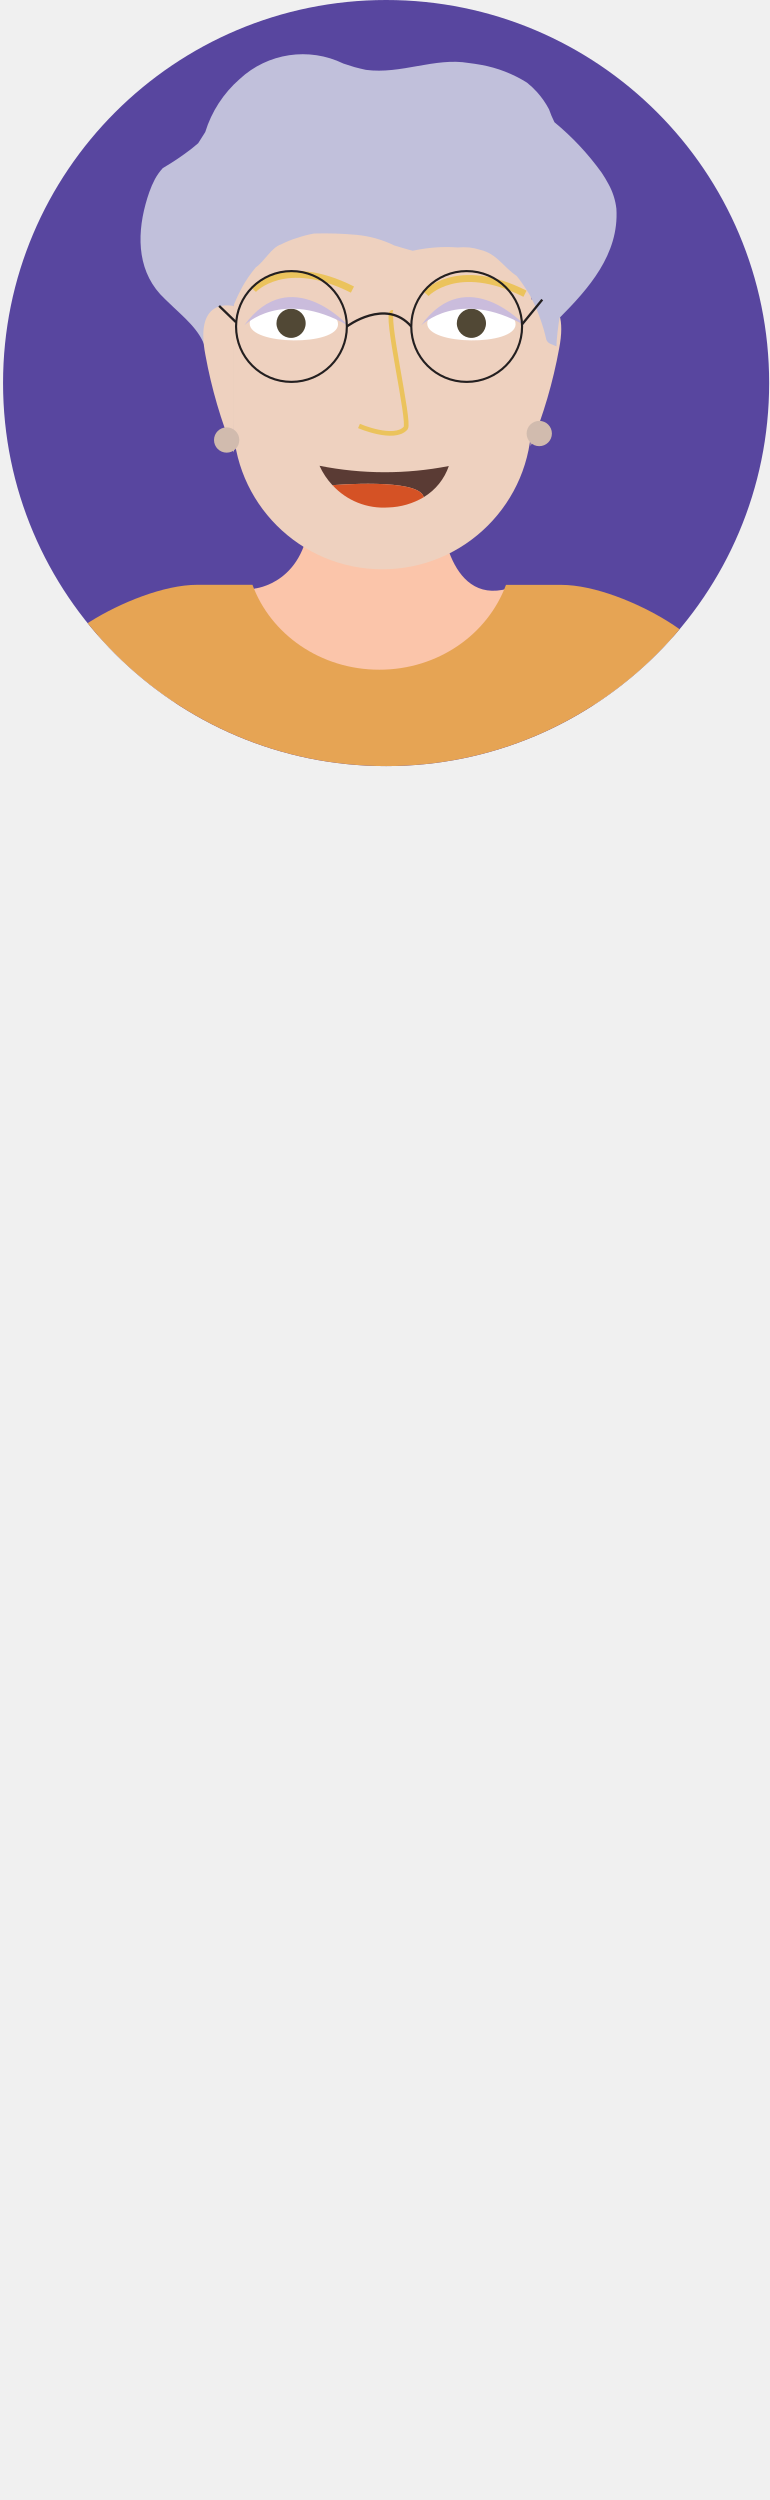
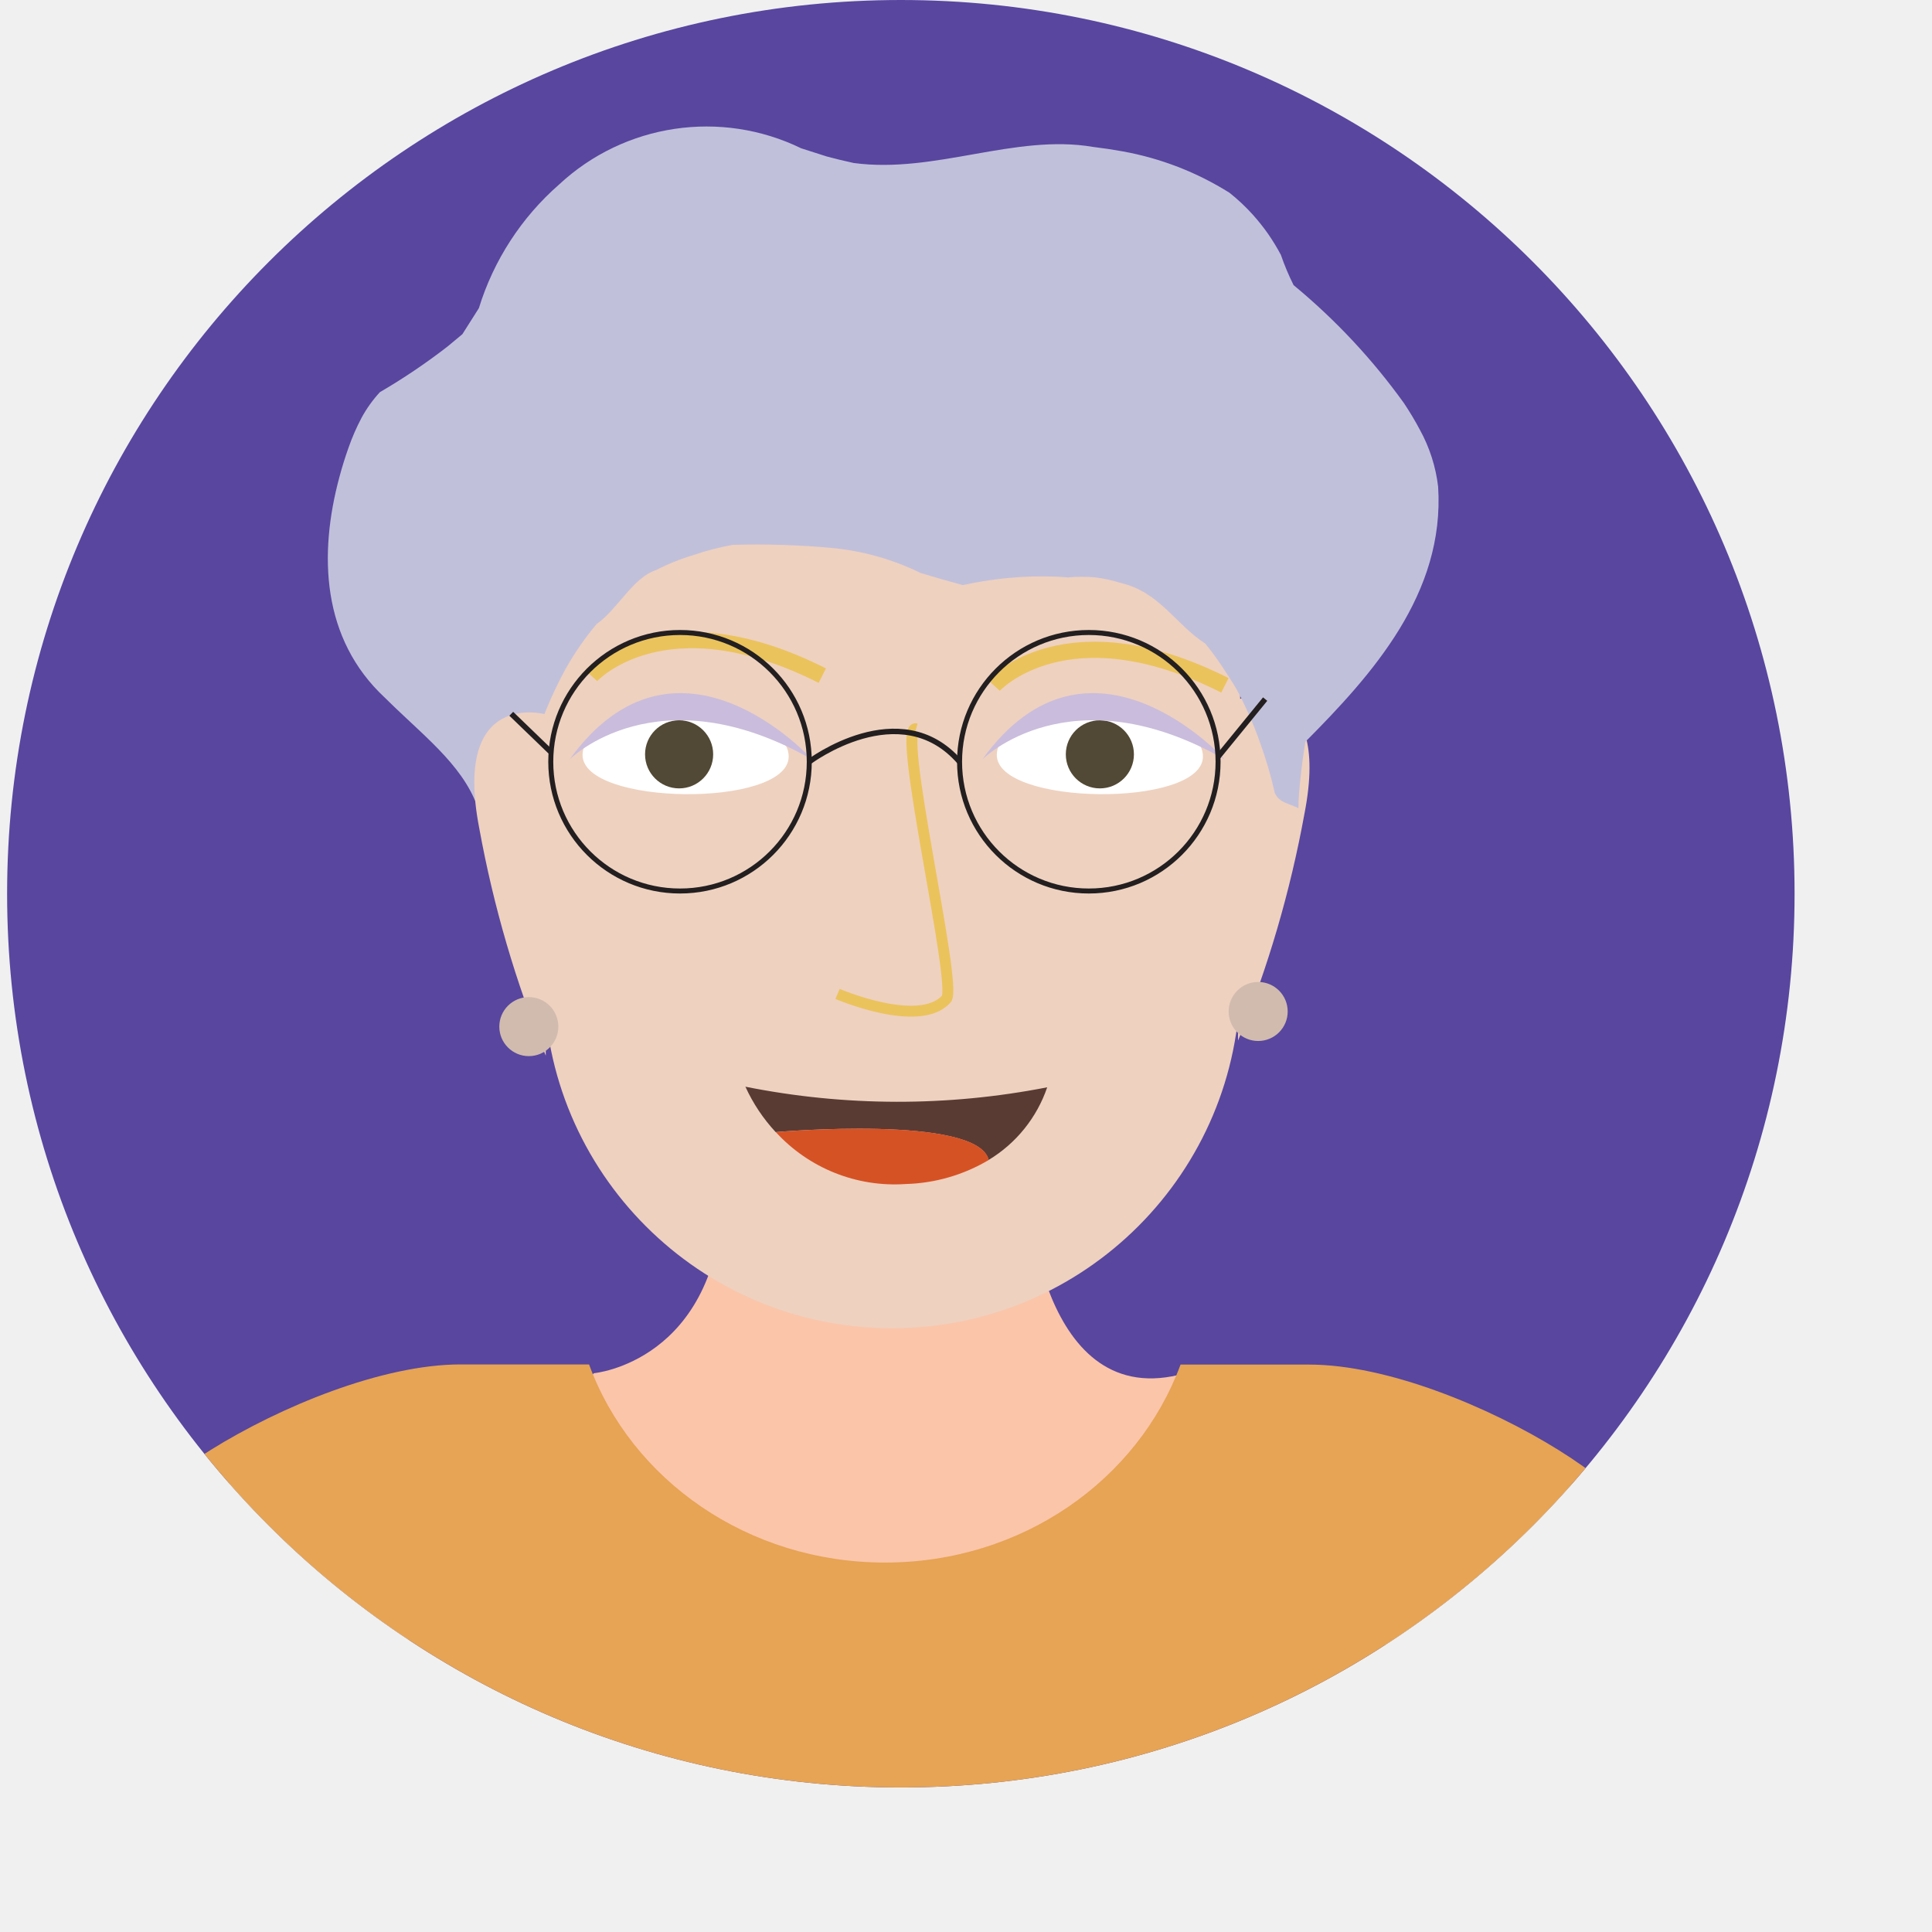
- <svg xmlns="http://www.w3.org/2000/svg" viewBox="0 0 118.63 385.39">
+ <svg xmlns="http://www.w3.org/2000/svg" viewBox="0 0 127.65 127.65">
  <defs>
    <style>.cls-1{fill:#58469f;}.cls-2{clip-path:url(#clip-path);}.cls-10,.cls-3,.cls-9{fill:#eed1bf;}.cls-4{fill:#fbc5aa;}.cls-5{fill:#d8dcec;}.cls-6{fill:#fff;}.cls-7{fill:#514835;}.cls-8{fill:#cabcdc;}.cls-10,.cls-9{stroke:#ebc35c;}.cls-10,.cls-14,.cls-15,.cls-9{stroke-miterlimit:10;}.cls-9{stroke-width:0.72px;}.cls-10{stroke-width:1.07px;}.cls-11{fill:#5a3b34;}.cls-12{fill:#d55225;}.cls-13{fill:#c1c0db;}.cls-14,.cls-15,.cls-18{fill:none;}.cls-14,.cls-15{stroke:#231f20;}.cls-14{stroke-width:0.36px;}.cls-15{stroke-width:0.33px;}.cls-16{fill:#d1bbae;}.cls-17{fill:#e6a454;}.cls-19{fill:#0068ac;}</style>
    <clipPath id="clip-path">
      <circle class="cls-1" cx="59.52" cy="59.05" r="59.05" />
    </clipPath>
  </defs>
  <g id="Layer_2" data-name="Layer 2">
    <g id="Glavno_Besedilo" data-name="Glavno Besedilo">
      <circle class="cls-1" cx="59.52" cy="59.05" r="59.05" />
      <g class="cls-2">
        <path class="cls-3" d="M8.77,192.6S5.42,219,23.51,221.66V192Z" />
        <path class="cls-3" d="M108,195.55S111.39,222,93.3,224.6v-29.7Z" />
        <path class="cls-4" d="M39.24,90.73S47.43,90,47.8,78.85H67.9s.82,14.62,10.41,11.88l-.87,8.4L57.86,108l-17-5.19-4.15-9.39Z" />
        <path class="cls-5" d="M0,202.78l29.56-1.14V117.88S22.73,83.18,12.23,102Q3.5,154.69,0,202.78Z" />
        <path class="cls-5" d="M118.63,202.78l-29.56-1.14V117.88s6.83-34.7,17.34-15.87Q115.13,154.69,118.63,202.78Z" />
        <path class="cls-3" d="M56.68,17.21h4.51A20.75,20.75,0,0,1,81.94,38V64.76a23,23,0,0,1-23,23h0a23,23,0,0,1-23-23V38A20.75,20.75,0,0,1,56.68,17.21Z" />
        <path class="cls-6" d="M52.11,50c.05-3.71-13.56-3.85-13.62-.14C38.44,53.25,52.06,53.39,52.11,50Z" />
        <path class="cls-6" d="M79.48,50c.05-3.71-13.56-3.85-13.62-.14C65.81,53.25,79.43,53.39,79.48,50Z" />
        <circle class="cls-7" cx="44.87" cy="49.84" r="2.25" />
        <circle class="cls-7" cx="72.67" cy="49.84" r="2.25" />
        <path class="cls-8" d="M37.64,50.17s5.79-5.81,16,0C53.66,50.17,44.76,40.33,37.64,50.17Z" />
        <path class="cls-8" d="M64.91,50.17s5.79-5.81,16,0C80.93,50.17,72,40.33,64.91,50.17Z" />
        <path class="cls-9" d="M55.34,65.67S60.75,68,62.53,66c.77-.87-3.37-18.22-2-17.85" />
        <path class="cls-10" d="M39.06,44.64s4.81-5.28,15.27,0" />
        <path class="cls-10" d="M65.66,45.28s4.81-5.28,15.27,0" />
        <path class="cls-11" d="M69.19,71.84a9,9,0,0,1-3.87,4.8c-.73-3-14-1.85-14.07-1.84a11.29,11.29,0,0,1-2-3A51.38,51.38,0,0,0,69.19,71.84Z" />
        <path class="cls-12" d="M65.33,76.64h0a11.33,11.33,0,0,1-5.49,1.59,10.64,10.64,0,0,1-8.58-3.43S64.6,73.62,65.33,76.64Z" />
        <polygon class="cls-11" points="51.26 74.8 51.26 74.8 51.26 74.8 51.26 74.8" />
        <path class="cls-3" d="M81.8,46.2s6.2-1.74,4.39,7.55a74.86,74.86,0,0,1-4.39,15Z" />
        <path class="cls-13" d="M33.52,59.36c.15-1.39.34-2.82.59-4.24a27.55,27.55,0,0,1,3.24-10.89,19.62,19.62,0,0,1,2.07-3c1.36-.94,2.41-3.08,3.92-3.56a14.43,14.43,0,0,1,2.49-1A16.81,16.81,0,0,1,48.42,36a54.61,54.61,0,0,1,6.49.2,16.85,16.85,0,0,1,5.92,1.66c.93.28,1.86.55,2.79.8a24.57,24.57,0,0,1,3.46-.51,22.66,22.66,0,0,1,3.48,0,9.62,9.62,0,0,1,1.81,0,9.4,9.4,0,0,1,1.69.37c2.56.6,3.62,2.74,5.57,4,.38.46.74.95,1.08,1.46s.66,1,1,1.57A25.38,25.38,0,0,1,83.23,49a27.07,27.07,0,0,1,1,3.4c.31.67.94.67,1.56,1,0-.74.08-1.47.16-2.21s.18-1.46.3-2.18c4.41-4.44,9.22-9.78,8.77-16.85a10.29,10.29,0,0,0-1.21-3.77,20,20,0,0,0-1.06-1.77,41.52,41.52,0,0,0-7.28-7.78,16.38,16.38,0,0,1-.84-2,14.07,14.07,0,0,0-.84-1.38,13.92,13.92,0,0,0-1-1.26,12.84,12.84,0,0,0-1.55-1.46,19.9,19.9,0,0,0-7.07-2.74q-1-.18-1.93-.29c-5.17-.89-10.45,1.78-15.83,1.06-.6-.13-1.19-.27-1.78-.43L52.94,9.8a14.3,14.3,0,0,0-16,2.39,17.84,17.84,0,0,0-5.3,8.17l-1.09,1.72-1,.83a41.07,41.07,0,0,1-4.45,3,8.49,8.49,0,0,0-1.21,1.69,14.37,14.37,0,0,0-.87,2c-.22.62-.42,1.26-.59,1.9-1.39,5.14-1.18,10.71,3,14.6.46.46.93.9,1.4,1.34,2.34,2.2,4.78,4.32,5.09,7.53q.4,1.4.8,2.77A18.29,18.29,0,0,0,33.52,59.36Z" />
        <path class="cls-3" d="M36.06,47.2s-6.2-1.74-4.39,7.55a74.86,74.86,0,0,0,4.39,15Z" />
        <path class="cls-14" d="M53.47,50.33s6-4.51,9.93,0" />
        <line class="cls-14" x1="33.78" y1="47.16" x2="36.38" y2="49.67" />
        <line class="cls-14" x1="83.59" y1="46.19" x2="80.48" y2="50" />
        <circle class="cls-15" cx="44.93" cy="50.33" r="8.54" />
        <circle class="cls-15" cx="71.94" cy="50.33" r="8.54" />
        <circle class="cls-16" cx="34.94" cy="67.83" r="1.95" />
        <circle class="cls-16" cx="83.13" cy="66.83" r="1.95" />
        <path class="cls-3" d="M35,371.56s-9.06,8.22-16.83,8.06l32.3.23v-8.3Z" />
        <path class="cls-17" d="M50.46,371.56v11.61H41.93v-3.31s-18.82,6.92-27.08,5.28c0,0-9.42-1.27,5-6.48,10.82-3.9,13-4.71,13-4.71" />
        <path class="cls-3" d="M85.71,371.56s9.75,8.22,17.53,8.06l-32.3.23v-8.3Z" />
        <path class="cls-17" d="M70.93,371.56v11.61h8.53v-3.31s18.82,6.92,27.08,5.28c0,0,9.42-1.27-5-6.48-10.82-3.9-13-4.71-13-4.71" />
        <path class="cls-18" d="M24.56,185.06l0-.26A1.49,1.49,0,0,0,24.56,185.06Z" />
        <polygon class="cls-19" points="23.05 200.15 23.05 216.06 35 371.56 50.47 371.56 61.55 241.65 70.92 371.56 85.71 371.56 98.65 216.06 98.65 200.15 23.05 200.15" />
        <path class="cls-17" d="M106.73,102.08c-2.75.33-6.14,4.31-9.32,14.25,0,2.86,1.62,21.26-4.1,29.52-1.24,13,3.54,44.79,5.14,58.13-32.3,27.11-74.49-2.79-75.7,2.66,1.56-13.15,3.82-48,2.62-60.84-6.39-8.86-6-29.86-6-29.86-3.15-9.65-6.48-13.55-9.2-13.87-6.74-.8,9.95-11.92,20.25-11.92h8.5c2.79,7.62,10.48,13.09,19.55,13.09S75.19,97.78,78,90.16h8.5C96.78,90.16,113.47,101.28,106.73,102.08Z" />
      </g>
    </g>
  </g>
</svg>
